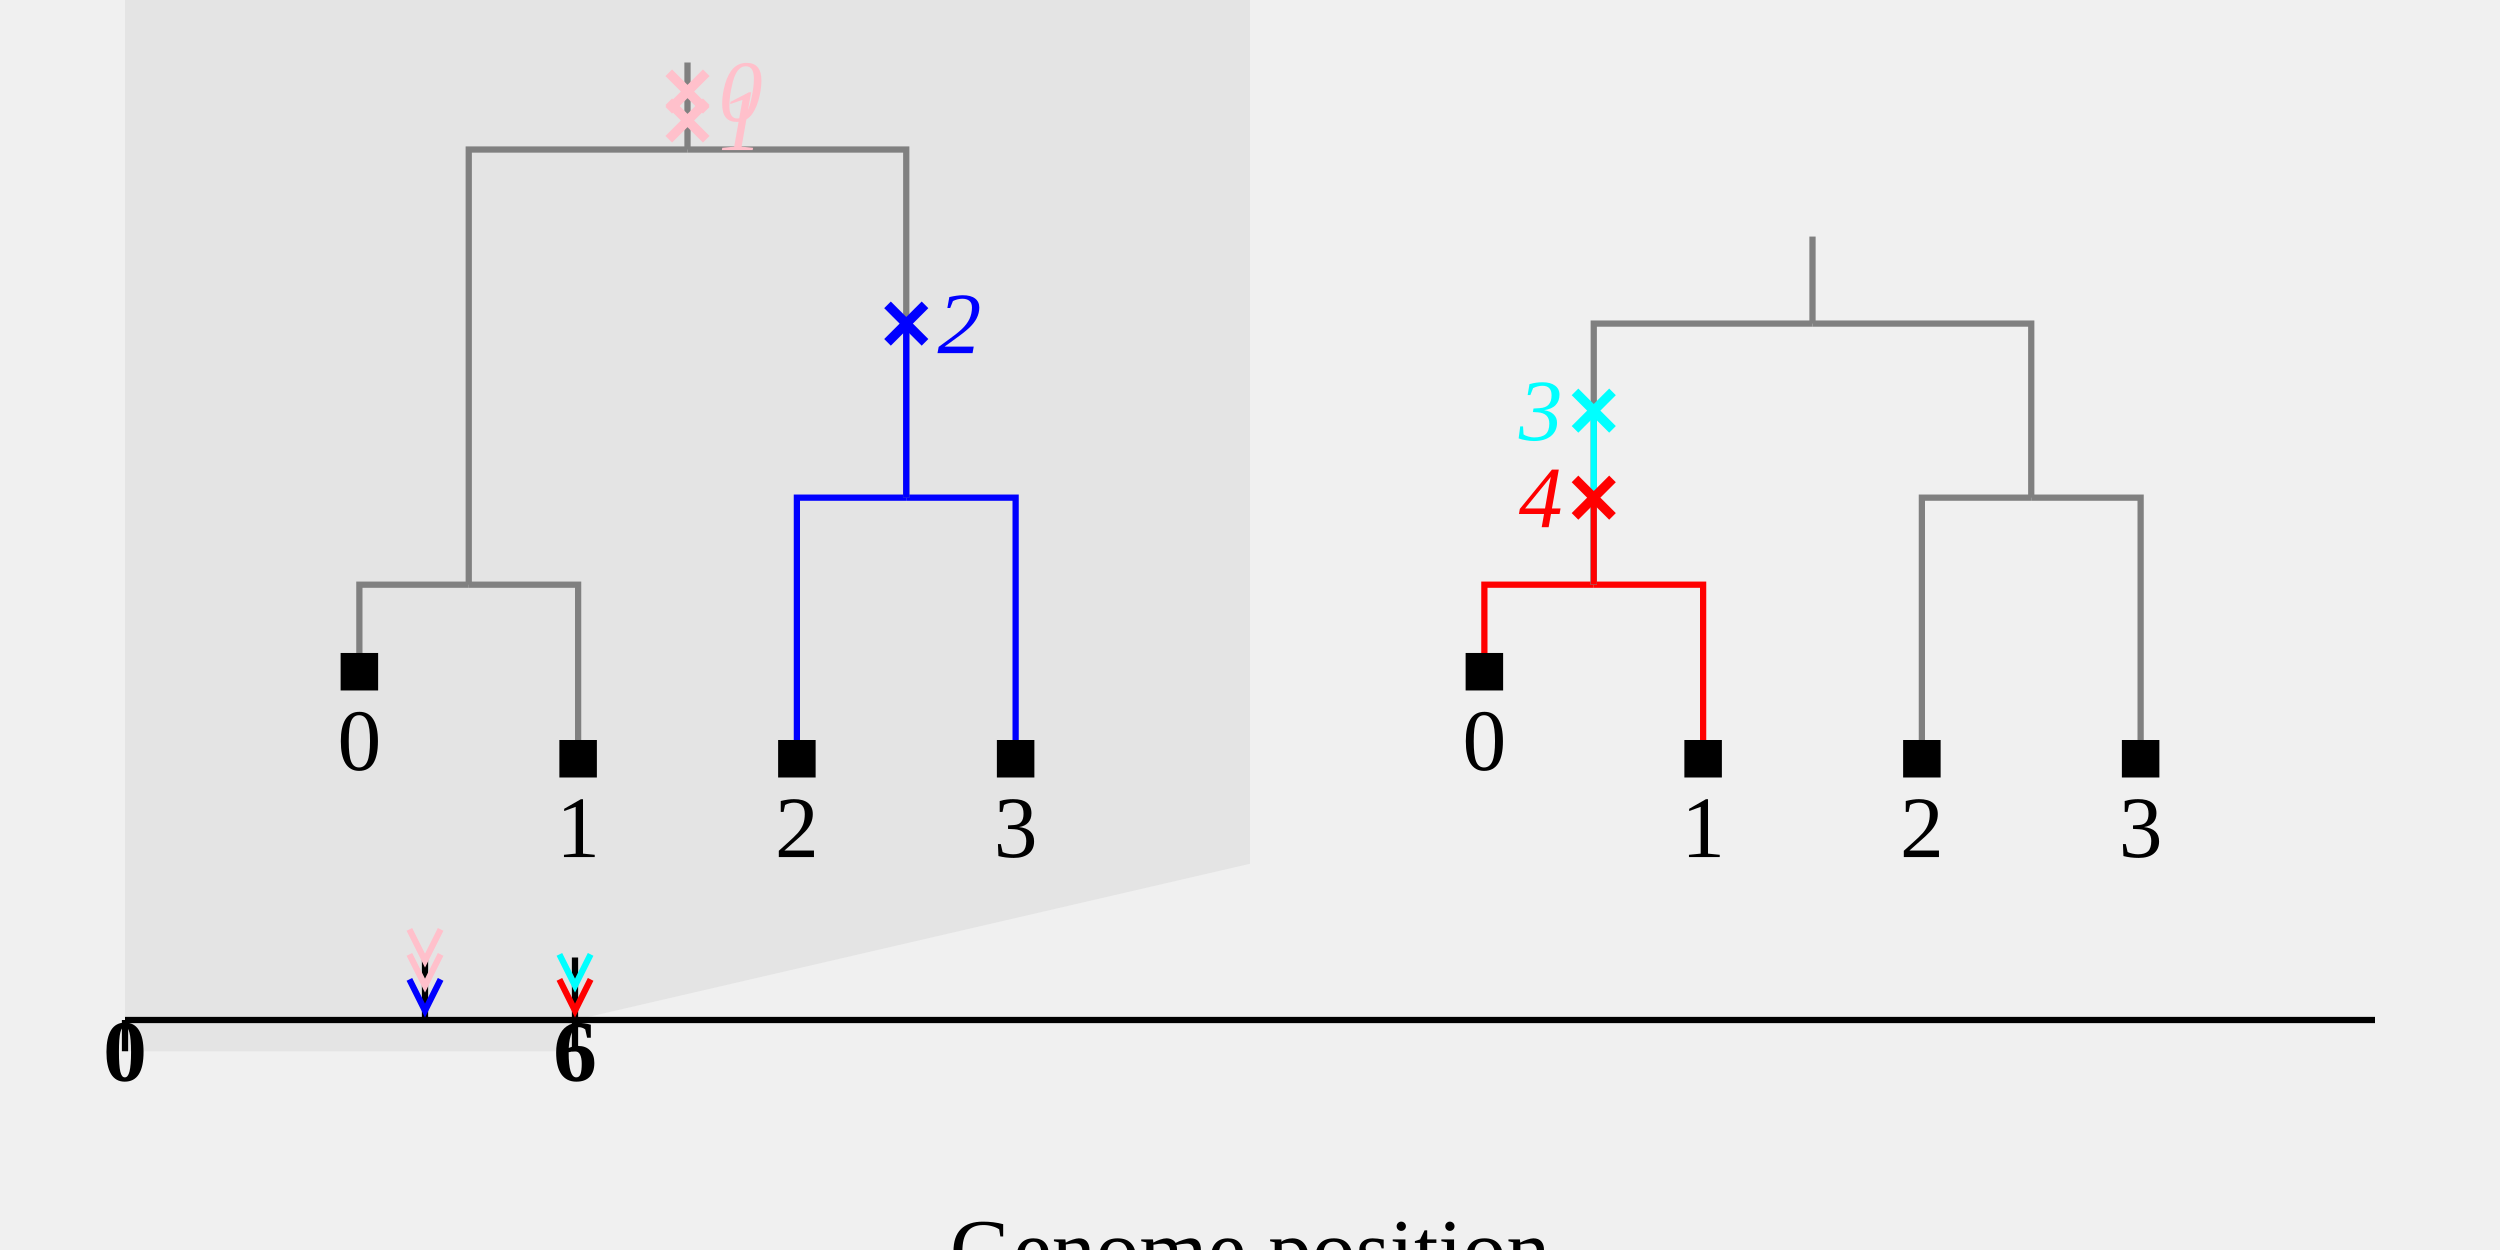
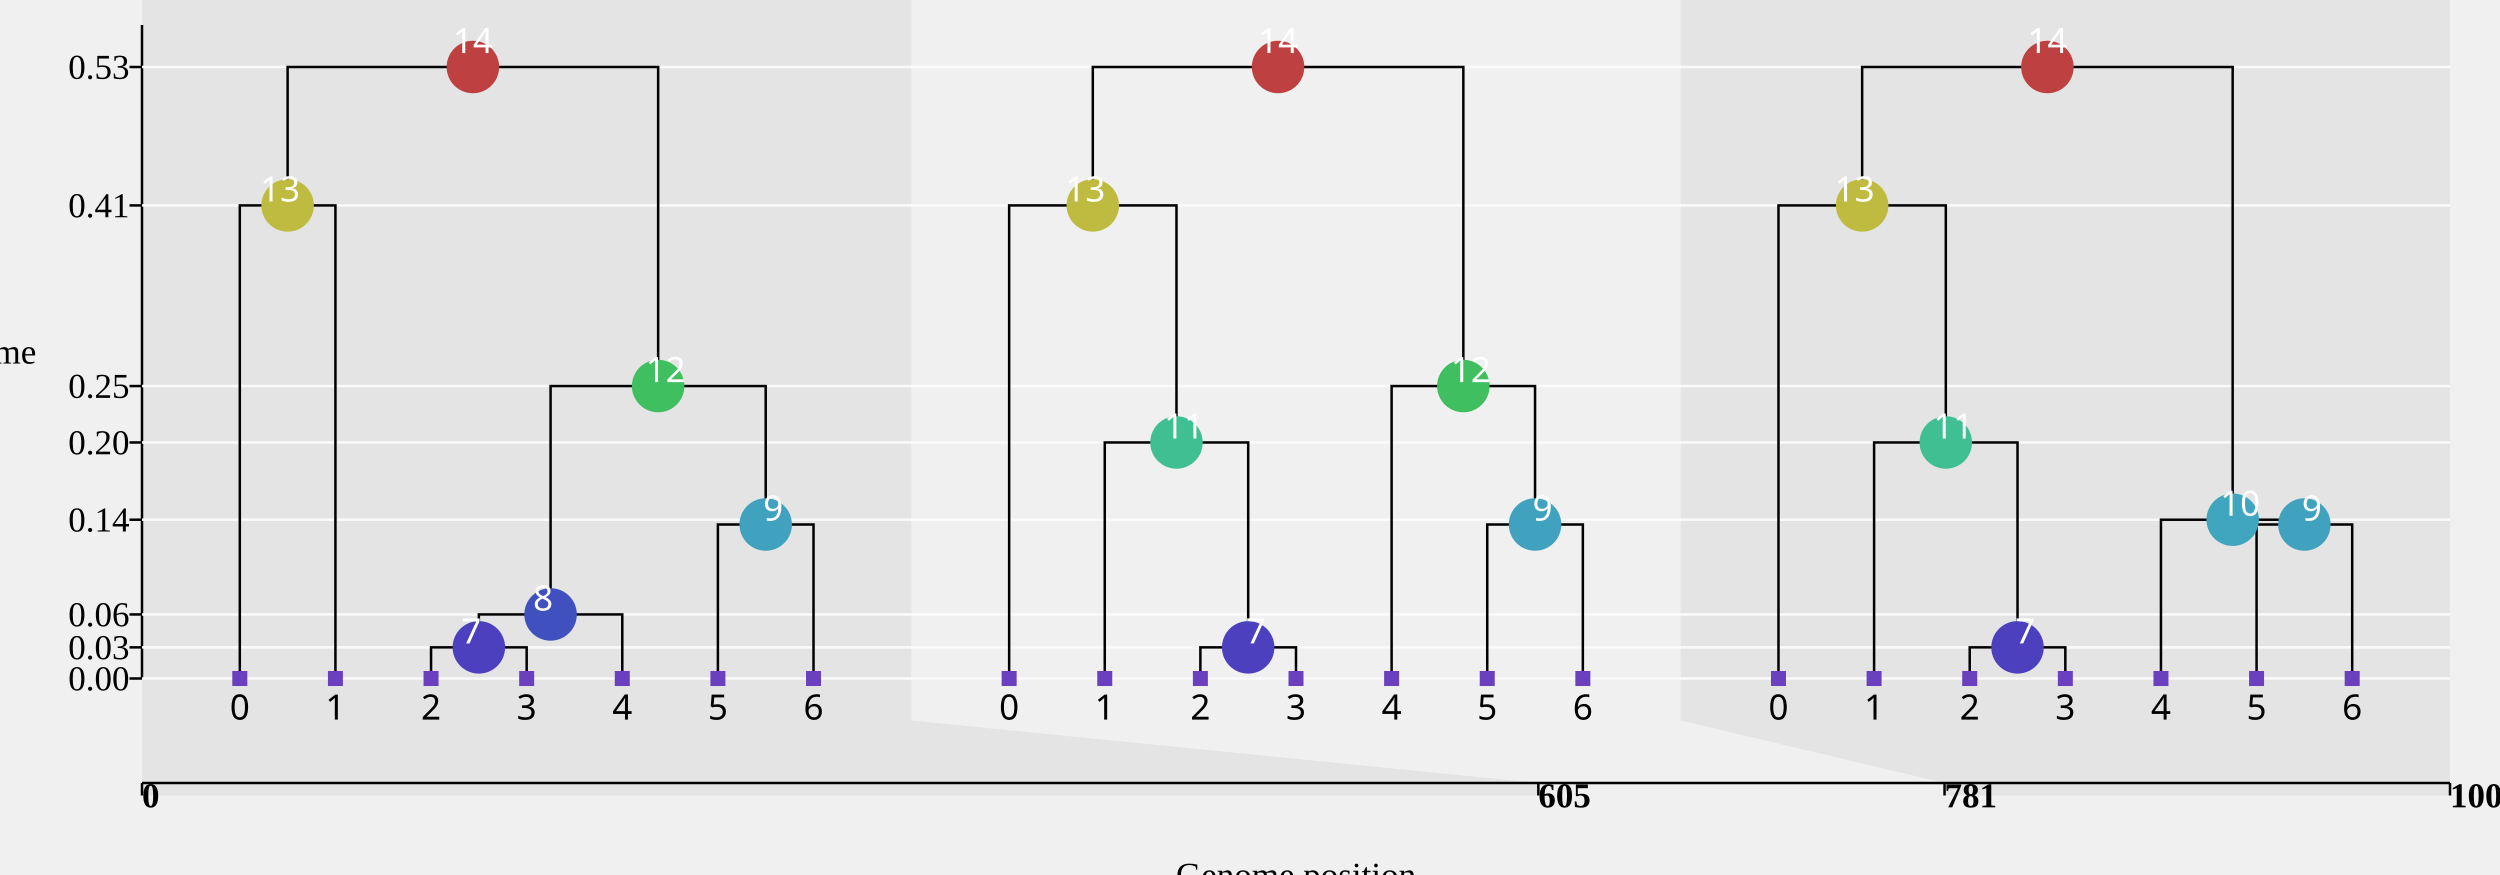
- <svg xmlns="http://www.w3.org/2000/svg" baseProfile="full" height="200" version="1.1" width="400">
+ <svg xmlns="http://www.w3.org/2000/svg" baseProfile="full" height="350" version="1.1" width="1000">
  <defs>
-     <style type="text/css">.background path {fill: #808080; fill-opacity:0}.background path:nth-child(odd) {fill-opacity:.1}.axes {font-size: 14px}.x-axis .tick .lab {font-weight: bold}.axes, .tree {font-size: 14px; text-anchor:middle}.y-axis line.grid {stroke: #FAFAFA}.y-axis &gt; .lab text {transform: translateX(0.8em) rotate(-90deg)}.x-axis .tick g {transform: translateY(0.9em)}.x-axis &gt; .lab text {transform: translateY(-0.8em)}.axes line, .edge {stroke:black; fill:none}.node &gt; .sym {fill: black; stroke: none}.site &gt; .sym {stroke: black}.mut text {fill: red; font-style: italic}.mut.extra text {fill: hotpink}.mut line {fill: none; stroke: none}.mut .sym {fill: none; stroke: red}.mut.extra .sym {stroke: hotpink}.node .mut .sym {stroke-width: 1.5px}.tree text, .tree-sequence text {dominant-baseline: central}.plotbox .lab.lft {text-anchor: end}.plotbox .lab.rgt {text-anchor: start}.edge {stroke: grey}.mut .sym{stroke:pink} .mut text{fill:pink}.mut.m2 .sym, .m2&gt;line, .m2&gt;.node .edge{stroke:blue} .mut.m2 .lab{fill:blue}.mut.m3 .sym, .m3&gt;line, .m3&gt;.node .edge{stroke:cyan} .mut.m3 .lab{fill:cyan}.mut.m4 .sym, .m4&gt;line, .m4&gt;.node .edge{stroke:red} .mut.m4 .lab{fill:red}.node:not(.leaf) &gt; .sym, .node:not(.leaf) &gt; .lab {visibility: hidden}</style>
+     <style type="text/css">.background path {fill: #808080; fill-opacity:0}.background path:nth-child(odd) {fill-opacity:.1}.axes {font-size: 14px}.x-axis .tick .lab {font-weight: bold}.axes, .tree {font-size: 14px; text-anchor:middle}.y-axis line.grid {stroke: #FAFAFA}.y-axis &gt; .lab text {transform: translateX(0.8em) rotate(-90deg)}.x-axis .tick g {transform: translateY(0.9em)}.x-axis &gt; .lab text {transform: translateY(-0.8em)}.axes line, .edge {stroke:black; fill:none}.node &gt; .sym {fill: black; stroke: none}.site &gt; .sym {stroke: black}.mut text {fill: red; font-style: italic}.mut.extra text {fill: hotpink}.mut line {fill: none; stroke: none}.mut .sym {fill: none; stroke: red}.mut.extra .sym {stroke: hotpink}.node .mut .sym {stroke-width: 1.5px}.tree text, .tree-sequence text {dominant-baseline: central}.plotbox .lab.lft {text-anchor: end}.plotbox .lab.rgt {text-anchor: start}.tree .lab {font-family: sans-serif}.x-axis .tick .lab {text-anchor: start; transform: rotate(90deg) translate(8px)}.y-axis .grid {stroke: #DDDDDD}.tree :not(.leaf).node &gt; .lab  {transform: translate(0,0); text-anchor:middle; fill: white}.tree :not(.leaf).node &gt; .sym {transform: scale(3.5)}.tree .n0 &gt; .sym {fill: hsl(260, 50%, 50%)}.tree .n1 &gt; .sym {fill: hsl(260, 50%, 50%)}.tree .n2 &gt; .sym {fill: hsl(260, 50%, 50%)}.tree .n3 &gt; .sym {fill: hsl(260, 50%, 50%)}.tree .n4 &gt; .sym {fill: hsl(260, 50%, 50%)}.tree .n5 &gt; .sym {fill: hsl(260, 50%, 50%)}.tree .n6 &gt; .sym {fill: hsl(260, 50%, 50%)}.tree .n7 &gt; .sym {fill: hsl(246, 50%, 50%)}.tree .n8 &gt; .sym {fill: hsl(232, 50%, 50%)}.tree .n9 &gt; .sym {fill: hsl(194, 50%, 50%)}.tree .n10 &gt; .sym {fill: hsl(192, 50%, 50%)}.tree .n11 &gt; .sym {fill: hsl(159, 50%, 50%)}.tree .n12 &gt; .sym {fill: hsl(135, 50%, 50%)}.tree .n13 &gt; .sym {fill: hsl(58, 50%, 50%)}.tree .n14 &gt; .sym {fill: hsl(0, 50%, 50%)}</style>
  </defs>
  <g class="tree-sequence">
    <g class="background">
-       <path d="M20,0 l180,0 l0,138.2 l-108,25 l0,5 l-72,0 l0,-5 l0,-25 l0,-138.2z" />
-       <path d="M200,0 l180,0 l0,138.2 l0,25 l0,5 l-288,0 l0,-5 l108,-25 l0,-138.2z" />
+       <path d="M56.8,0 l307.733,0 l0,288.2 l250.803,25 l0,5 l-558.536,0 l0,-5 l0,-25 l0,-288.2z" />
+       <path d="M364.533,0 l307.733,0 l0,288.2 l105.553,25 l0,5 l-162.483,0 l0,-5 l-250.803,-25 l0,-288.2z" />
+       <path d="M672.267,0 l307.733,0 l0,288.2 l0,25 l0,5 l-202.181,0 l0,-5 l-105.553,-25 l0,-288.2z" />
    </g>
    <g class="axes">
      <g class="x-axis">
-         <g class="lab" transform="translate(200,200)">
+         <g class="lab" transform="translate(518.4,350)">
          <text text-anchor="middle">Genome position</text>
        </g>
-         <line x1="20" x2="380" y1="163.2" y2="163.2" />
-         <g class="tick" transform="translate(20 163.2)">
+         <line x1="56.8" x2="980" y1="313.2" y2="313.2" />
+         <g class="tick" transform="translate(56.8 313.2)">
          <line x1="0" x2="0" y1="0" y2="5" />
          <g class="lab" transform="translate(0,5)">
            <text>0</text>
          </g>
        </g>
-         <g class="tick" transform="translate(92 163.2)">
+         <g class="tick" transform="translate(615.336 313.2)">
          <line x1="0" x2="0" y1="0" y2="5" />
          <g class="lab" transform="translate(0,5)">
-             <text>6</text>
-           </g>
-         </g>
-         <g class="site s0" transform="translate(68 163.2)">
-           <line class="sym" x1="0" x2="0" y1="0" y2="-10" />
-           <g class="mut m2">
-             <polyline class="sym" points="2.5,-6.5 0,-1.5 -2.5,-6.5" />
-           </g>
-           <g class="mut m1">
-             <polyline class="sym" points="2.5,-10.5 0,-5.5 -2.5,-10.5" />
-           </g>
-           <g class="mut m0">
-             <polyline class="sym" points="2.5,-14.5 0,-9.5 -2.5,-14.5" />
-           </g>
-         </g>
-         <g class="site s1" transform="translate(92 163.2)">
-           <line class="sym" x1="0" x2="0" y1="0" y2="-10" />
-           <g class="mut m4">
-             <polyline class="sym" points="2.5,-6.5 0,-1.5 -2.5,-6.5" />
-           </g>
-           <g class="mut m3">
-             <polyline class="sym" points="2.5,-10.5 0,-5.5 -2.5,-10.5" />
+             <text>605</text>
+           </g>
+         </g>
+         <g class="tick" transform="translate(777.819 313.2)">
+           <line x1="0" x2="0" y1="0" y2="5" />
+           <g class="lab" transform="translate(0,5)">
+             <text>781</text>
+           </g>
+         </g>
+         <g class="tick" transform="translate(980 313.2)">
+           <line x1="0" x2="0" y1="0" y2="5" />
+           <g class="lab" transform="translate(0,5)">
+             <text>1000</text>
+           </g>
+         </g>
+       </g>
+       <g class="y-axis">
+         <g class="lab" transform="translate(0,140.7)">
+           <text text-anchor="middle">Time</text>
+         </g>
+         <line x1="56.8" x2="56.8" y1="271.4" y2="10" />
+         <g class="tick" transform="translate(56.8 271.4)">
+           <line class="grid" x1="0" x2="923.2" y1="0" y2="0" />
+           <line x1="0" x2="-5" y1="0" y2="0" />
+           <g class="lab" transform="translate(-5,0)">
+             <text text-anchor="end">0.00</text>
+           </g>
+         </g>
+         <g class="tick" transform="translate(56.8 258.943)">
+           <line class="grid" x1="0" x2="923.2" y1="0" y2="0" />
+           <line x1="0" x2="-5" y1="0" y2="0" />
+           <g class="lab" transform="translate(-5,0)">
+             <text text-anchor="end">0.03</text>
+           </g>
+         </g>
+         <g class="tick" transform="translate(56.8 245.775)">
+           <line class="grid" x1="0" x2="923.2" y1="0" y2="0" />
+           <line x1="0" x2="-5" y1="0" y2="0" />
+           <g class="lab" transform="translate(-5,0)">
+             <text text-anchor="end">0.06</text>
+           </g>
+         </g>
+         <g class="tick" transform="translate(56.8 207.884)">
+           <line class="grid" x1="0" x2="923.2" y1="0" y2="0" />
+           <line x1="0" x2="-5" y1="0" y2="0" />
+           <g class="lab" transform="translate(-5,0)">
+             <text text-anchor="end">0.14</text>
+           </g>
+         </g>
+         <g class="tick" transform="translate(56.8 176.988)">
+           <line class="grid" x1="0" x2="923.2" y1="0" y2="0" />
+           <line x1="0" x2="-5" y1="0" y2="0" />
+           <g class="lab" transform="translate(-5,0)">
+             <text text-anchor="end">0.20</text>
+           </g>
+         </g>
+         <g class="tick" transform="translate(56.8 154.421)">
+           <line class="grid" x1="0" x2="923.2" y1="0" y2="0" />
+           <line x1="0" x2="-5" y1="0" y2="0" />
+           <g class="lab" transform="translate(-5,0)">
+             <text text-anchor="end">0.25</text>
+           </g>
+         </g>
+         <g class="tick" transform="translate(56.8 82.1667)">
+           <line class="grid" x1="0" x2="923.2" y1="0" y2="0" />
+           <line x1="0" x2="-5" y1="0" y2="0" />
+           <g class="lab" transform="translate(-5,0)">
+             <text text-anchor="end">0.41</text>
+           </g>
+         </g>
+         <g class="tick" transform="translate(56.8 26.8)">
+           <line class="grid" x1="0" x2="923.2" y1="0" y2="0" />
+           <line x1="0" x2="-5" y1="0" y2="0" />
+           <g class="lab" transform="translate(-5,0)">
+             <text text-anchor="end">0.53</text>
          </g>
        </g>
      </g>
    </g>
    <g class="plotbox trees">
-       <g class="tree t0" transform="translate(20 0)">
+       <g class="tree t0" transform="translate(56.8 0)">
        <g class="plotbox">
-           <g class="m0 m1 node n9 p0 root s0" transform="translate(90 23.925)">
-             <g class="a9 node n4 p0" transform="translate(-35 69.625)">
-               <g class="a4 leaf node n0 p0 sample" transform="translate(-17.5 13.925)">
-                 <path class="edge" d="M 0 0 V -13.925 H 17.5" />
+           <g class="node n14 p0 root" transform="translate(132.352 26.8)">
+             <g class="a14 node n12 p0" transform="translate(74.1048 127.621)">
+               <g class="a12 node n8 p0" transform="translate(-43.0286 91.3548)">
+                 <g class="a8 i4 leaf node n4 p0 sample" transform="translate(28.6857 25.6246)">
+                   <path class="edge" d="M 0 0 V -25.625 H -28.686" />
+                   <rect class="sym" height="6" width="6" x="-3" y="-3" />
+                   <text class="lab" transform="translate(0 11)">4</text>
+                 </g>
+                 <g class="a8 node n7 p0" transform="translate(-28.6857 13.1674)">
+                   <g class="a7 i2 leaf node n2 p0 sample" transform="translate(-19.1238 12.4572)">
+                     <path class="edge" d="M 0 0 V -12.457 H 19.124" />
+                     <rect class="sym" height="6" width="6" x="-3" y="-3" />
+                     <text class="lab" transform="translate(0 11)">2</text>
+                   </g>
+                   <g class="a7 i3 leaf node n3 p0 sample" transform="translate(19.1238 12.4572)">
+                     <path class="edge" d="M 0 0 V -12.457 H -19.124" />
+                     <rect class="sym" height="6" width="6" x="-3" y="-3" />
+                     <text class="lab" transform="translate(0 11)">3</text>
+                   </g>
+                   <path class="edge" d="M 0 0 V -13.167 H 28.686" />
+                   <circle class="sym" cx="0" cy="0" r="3" />
+                   <text class="lab lft" transform="translate(-3 -7.0)">7</text>
+                 </g>
+                 <path class="edge" d="M 0 0 V -91.355 H 43.029" />
+                 <circle class="sym" cx="0" cy="0" r="3" />
+                 <text class="lab lft" transform="translate(-3 -7.0)">8</text>
+               </g>
+               <g class="a12 node n9 p0" transform="translate(43.0286 55.382)">
+                 <g class="a9 i5 leaf node n5 p0 sample" transform="translate(-19.1238 61.5974)">
+                   <path class="edge" d="M 0 0 V -61.597 H 19.124" />
+                   <rect class="sym" height="6" width="6" x="-3" y="-3" />
+                   <text class="lab" transform="translate(0 11)">5</text>
+                 </g>
+                 <g class="a9 i6 leaf node n6 p0 sample" transform="translate(19.1238 61.5974)">
+                   <path class="edge" d="M 0 0 V -61.597 H -19.124" />
+                   <rect class="sym" height="6" width="6" x="-3" y="-3" />
+                   <text class="lab" transform="translate(0 11)">6</text>
+                 </g>
+                 <path class="edge" d="M 0 0 V -55.382 H -43.029" />
+                 <circle class="sym" cx="0" cy="0" r="3" />
+                 <text class="lab rgt" transform="translate(3 -7.0)">9</text>
+               </g>
+               <path class="edge" d="M 0 0 V -127.621 H -74.105" />
+               <circle class="sym" cx="0" cy="0" r="3" />
+               <text class="lab rgt" transform="translate(3 -7.0)">12</text>
+             </g>
+             <g class="a14 node n13 p0" transform="translate(-74.1048 55.3667)">
+               <g class="a13 i0 leaf node n0 p0 sample" transform="translate(-19.1238 189.233)">
+                 <path class="edge" d="M 0 0 V -189.233 H 19.124" />
                <rect class="sym" height="6" width="6" x="-3" y="-3" />
                <text class="lab" transform="translate(0 11)">0</text>
              </g>
-               <g class="a4 leaf node n1 p0 sample" transform="translate(17.5 27.85)">
-                 <path class="edge" d="M 0 0 V -27.85 H -17.5" />
+               <g class="a13 i1 leaf node n1 p0 sample" transform="translate(19.1238 189.233)">
+                 <path class="edge" d="M 0 0 V -189.233 H -19.124" />
                <rect class="sym" height="6" width="6" x="-3" y="-3" />
                <text class="lab" transform="translate(0 11)">1</text>
              </g>
-               <path class="edge" d="M 0 0 V -69.625 H 35" />
-               <circle class="sym" cx="0" cy="0" r="3" />
-               <text class="lab lft" transform="translate(-3 -7.0)">4</text>
-             </g>
-             <g class="a9 m2 node n5 p0 s0" transform="translate(35 55.7)">
-               <g class="a5 leaf node n2 p0 sample" transform="translate(-17.5 41.775)">
-                 <path class="edge" d="M 0 0 V -41.775 H 17.5" />
-                 <rect class="sym" height="6" width="6" x="-3" y="-3" />
-                 <text class="lab" transform="translate(0 11)">2</text>
-               </g>
-               <g class="a5 leaf node n3 p0 sample" transform="translate(17.5 41.775)">
-                 <path class="edge" d="M 0 0 V -41.775 H -17.5" />
-                 <rect class="sym" height="6" width="6" x="-3" y="-3" />
-                 <text class="lab" transform="translate(0 11)">3</text>
-               </g>
-               <path class="edge" d="M 0 0 V -55.7 H -35" />
-               <g class="mut m2 s0" transform="translate(0 -27.85)">
-                 <line x1="0" x2="0" y1="0" y2="27.85" />
-                 <path class="sym" d="M -3,-3 l 6,6 M -3,3 l 6,-6" />
-                 <text class="lab rgt" transform="translate(5 0)">2</text>
-               </g>
-               <circle class="sym" cx="0" cy="0" r="3" />
-               <text class="lab rgt" transform="translate(3 -7.0)">5</text>
-             </g>
-             <path class="edge" d="M 0 0 V -13.925 H 0" />
-             <g class="mut m0 s0" transform="translate(0 -9.28333)">
-               <line x1="0" x2="0" y1="0" y2="9.283" />
-               <path class="sym" d="M -3,-3 l 6,6 M -3,3 l 6,-6" />
-               <text class="lab rgt" transform="translate(5 0)">0</text>
-             </g>
-             <g class="mut m1 s0" transform="translate(0 -4.64167)">
-               <line x1="0" x2="0" y1="0" y2="4.642" />
-               <path class="sym" d="M -3,-3 l 6,6 M -3,3 l 6,-6" />
-               <text class="lab rgt" transform="translate(5 0)">1</text>
+               <path class="edge" d="M 0 0 V -55.367 H 74.105" />
+               <circle class="sym" cx="0" cy="0" r="3" />
+               <text class="lab lft" transform="translate(-3 -7.0)">13</text>
            </g>
            <circle class="sym" cx="0" cy="0" r="3" />
-             <text class="lab rgt" transform="translate(3 -7.0)">9</text>
-           </g>
-         </g>
-       </g>
-       <g class="tree t1" transform="translate(200 0)">
+             <text class="lab" transform="translate(0 -11)">14</text>
+           </g>
+         </g>
+       </g>
+       <g class="tree t1" transform="translate(364.533 0)">
        <g class="plotbox">
-           <g class="node n7 p0 root" transform="translate(90 51.775)">
-             <g class="a7 m3 m4 node n4 p0 s1" transform="translate(-35 41.775)">
-               <g class="a4 leaf node n0 p0 sample" transform="translate(-17.5 13.925)">
-                 <path class="edge" d="M 0 0 V -13.925 H 17.5" />
+           <g class="node n14 p0 root" transform="translate(146.695 26.8)">
+             <g class="a14 node n12 p0" transform="translate(74.1048 127.621)">
+               <g class="a12 node n9 p0" transform="translate(28.6857 55.382)">
+                 <g class="a9 i5 leaf node n5 p0 sample" transform="translate(-19.1238 61.5974)">
+                   <path class="edge" d="M 0 0 V -61.597 H 19.124" />
+                   <rect class="sym" height="6" width="6" x="-3" y="-3" />
+                   <text class="lab" transform="translate(0 11)">5</text>
+                 </g>
+                 <g class="a9 i6 leaf node n6 p0 sample" transform="translate(19.1238 61.5974)">
+                   <path class="edge" d="M 0 0 V -61.597 H -19.124" />
+                   <rect class="sym" height="6" width="6" x="-3" y="-3" />
+                   <text class="lab" transform="translate(0 11)">6</text>
+                 </g>
+                 <path class="edge" d="M 0 0 V -55.382 H -28.686" />
+                 <circle class="sym" cx="0" cy="0" r="3" />
+                 <text class="lab rgt" transform="translate(3 -7.0)">9</text>
+               </g>
+               <g class="a12 i4 leaf node n4 p0 sample" transform="translate(-28.6857 116.979)">
+                 <path class="edge" d="M 0 0 V -116.979 H 28.686" />
+                 <rect class="sym" height="6" width="6" x="-3" y="-3" />
+                 <text class="lab" transform="translate(0 11)">4</text>
+               </g>
+               <path class="edge" d="M 0 0 V -127.621 H -74.105" />
+               <circle class="sym" cx="0" cy="0" r="3" />
+               <text class="lab rgt" transform="translate(3 -7.0)">12</text>
+             </g>
+             <g class="a14 node n13 p0" transform="translate(-74.1048 55.3667)">
+               <g class="a13 i0 leaf node n0 p0 sample" transform="translate(-33.4667 189.233)">
+                 <path class="edge" d="M 0 0 V -189.233 H 33.467" />
                <rect class="sym" height="6" width="6" x="-3" y="-3" />
                <text class="lab" transform="translate(0 11)">0</text>
              </g>
-               <g class="a4 leaf node n1 p0 sample" transform="translate(17.5 27.85)">
-                 <path class="edge" d="M 0 0 V -27.85 H -17.5" />
-                 <rect class="sym" height="6" width="6" x="-3" y="-3" />
-                 <text class="lab" transform="translate(0 11)">1</text>
-               </g>
-               <path class="edge" d="M 0 0 V -41.775 H 35" />
-               <g class="mut m3 s1" transform="translate(0 -27.85)">
-                 <line x1="0" x2="0" y1="0" y2="27.85" />
-                 <path class="sym" d="M -3,-3 l 6,6 M -3,3 l 6,-6" />
-                 <text class="lab lft" transform="translate(-5 0)">3</text>
-               </g>
-               <g class="mut m4 s1" transform="translate(0 -13.925)">
-                 <line x1="0" x2="0" y1="0" y2="13.925" />
-                 <path class="sym" d="M -3,-3 l 6,6 M -3,3 l 6,-6" />
-                 <text class="lab lft" transform="translate(-5 0)">4</text>
-               </g>
-               <circle class="sym" cx="0" cy="0" r="3" />
-               <text class="lab lft" transform="translate(-3 -7.0)">4</text>
-             </g>
-             <g class="a7 node n5 p0" transform="translate(35 27.85)">
-               <g class="a5 leaf node n2 p0 sample" transform="translate(-17.5 41.775)">
-                 <path class="edge" d="M 0 0 V -41.775 H 17.5" />
-                 <rect class="sym" height="6" width="6" x="-3" y="-3" />
-                 <text class="lab" transform="translate(0 11)">2</text>
-               </g>
-               <g class="a5 leaf node n3 p0 sample" transform="translate(17.5 41.775)">
-                 <path class="edge" d="M 0 0 V -41.775 H -17.5" />
-                 <rect class="sym" height="6" width="6" x="-3" y="-3" />
-                 <text class="lab" transform="translate(0 11)">3</text>
-               </g>
-               <path class="edge" d="M 0 0 V -27.85 H -35" />
-               <circle class="sym" cx="0" cy="0" r="3" />
-               <text class="lab rgt" transform="translate(3 -7.0)">5</text>
-             </g>
-             <path class="edge" d="M 0 0 V -13.925 H 0" />
+               <g class="a13 node n11 p0" transform="translate(33.4667 94.8217)">
+                 <g class="a11 i1 leaf node n1 p0 sample" transform="translate(-28.6857 94.4116)">
+                   <path class="edge" d="M 0 0 V -94.412 H 28.686" />
+                   <rect class="sym" height="6" width="6" x="-3" y="-3" />
+                   <text class="lab" transform="translate(0 11)">1</text>
+                 </g>
+                 <g class="a11 node n7 p0" transform="translate(28.6857 81.9544)">
+                   <g class="a7 i2 leaf node n2 p0 sample" transform="translate(-19.1238 12.4572)">
+                     <path class="edge" d="M 0 0 V -12.457 H 19.124" />
+                     <rect class="sym" height="6" width="6" x="-3" y="-3" />
+                     <text class="lab" transform="translate(0 11)">2</text>
+                   </g>
+                   <g class="a7 i3 leaf node n3 p0 sample" transform="translate(19.1238 12.4572)">
+                     <path class="edge" d="M 0 0 V -12.457 H -19.124" />
+                     <rect class="sym" height="6" width="6" x="-3" y="-3" />
+                     <text class="lab" transform="translate(0 11)">3</text>
+                   </g>
+                   <path class="edge" d="M 0 0 V -81.954 H -28.686" />
+                   <circle class="sym" cx="0" cy="0" r="3" />
+                   <text class="lab rgt" transform="translate(3 -7.0)">7</text>
+                 </g>
+                 <path class="edge" d="M 0 0 V -94.822 H -33.467" />
+                 <circle class="sym" cx="0" cy="0" r="3" />
+                 <text class="lab rgt" transform="translate(3 -7.0)">11</text>
+               </g>
+               <path class="edge" d="M 0 0 V -55.367 H 74.105" />
+               <circle class="sym" cx="0" cy="0" r="3" />
+               <text class="lab lft" transform="translate(-3 -7.0)">13</text>
+             </g>
            <circle class="sym" cx="0" cy="0" r="3" />
-             <text class="lab rgt" transform="translate(3 -7.0)">7</text>
+             <text class="lab" transform="translate(0 -11)">14</text>
+           </g>
+         </g>
+       </g>
+       <g class="tree t2" transform="translate(672.267 0)">
+         <g class="plotbox">
+           <g class="node n14 p0 root" transform="translate(146.695 26.8)">
+             <g class="a14 node n13 p0" transform="translate(-74.1048 55.3667)">
+               <g class="a13 i0 leaf node n0 p0 sample" transform="translate(-33.4667 189.233)">
+                 <path class="edge" d="M 0 0 V -189.233 H 33.467" />
+                 <rect class="sym" height="6" width="6" x="-3" y="-3" />
+                 <text class="lab" transform="translate(0 11)">0</text>
+               </g>
+               <g class="a13 node n11 p0" transform="translate(33.4667 94.8217)">
+                 <g class="a11 i1 leaf node n1 p0 sample" transform="translate(-28.6857 94.4116)">
+                   <path class="edge" d="M 0 0 V -94.412 H 28.686" />
+                   <rect class="sym" height="6" width="6" x="-3" y="-3" />
+                   <text class="lab" transform="translate(0 11)">1</text>
+                 </g>
+                 <g class="a11 node n7 p0" transform="translate(28.6857 81.9544)">
+                   <g class="a7 i2 leaf node n2 p0 sample" transform="translate(-19.1238 12.4572)">
+                     <path class="edge" d="M 0 0 V -12.457 H 19.124" />
+                     <rect class="sym" height="6" width="6" x="-3" y="-3" />
+                     <text class="lab" transform="translate(0 11)">2</text>
+                   </g>
+                   <g class="a7 i3 leaf node n3 p0 sample" transform="translate(19.1238 12.4572)">
+                     <path class="edge" d="M 0 0 V -12.457 H -19.124" />
+                     <rect class="sym" height="6" width="6" x="-3" y="-3" />
+                     <text class="lab" transform="translate(0 11)">3</text>
+                   </g>
+                   <path class="edge" d="M 0 0 V -81.954 H -28.686" />
+                   <circle class="sym" cx="0" cy="0" r="3" />
+                   <text class="lab rgt" transform="translate(3 -7.0)">7</text>
+                 </g>
+                 <path class="edge" d="M 0 0 V -94.822 H -33.467" />
+                 <circle class="sym" cx="0" cy="0" r="3" />
+                 <text class="lab rgt" transform="translate(3 -7.0)">11</text>
+               </g>
+               <path class="edge" d="M 0 0 V -55.367 H 74.105" />
+               <circle class="sym" cx="0" cy="0" r="3" />
+               <text class="lab lft" transform="translate(-3 -7.0)">13</text>
+             </g>
+             <g class="a14 node n10 p0" transform="translate(74.1048 181.084)">
+               <g class="a10 i4 leaf node n4 p0 sample" transform="translate(-28.6857 63.5158)">
+                 <path class="edge" d="M 0 0 V -63.516 H 28.686" />
+                 <rect class="sym" height="6" width="6" x="-3" y="-3" />
+                 <text class="lab" transform="translate(0 11)">4</text>
+               </g>
+               <g class="a10 node n9 p0" transform="translate(28.6857 1.91843)">
+                 <g class="a9 i5 leaf node n5 p0 sample" transform="translate(-19.1238 61.5974)">
+                   <path class="edge" d="M 0 0 V -61.597 H 19.124" />
+                   <rect class="sym" height="6" width="6" x="-3" y="-3" />
+                   <text class="lab" transform="translate(0 11)">5</text>
+                 </g>
+                 <g class="a9 i6 leaf node n6 p0 sample" transform="translate(19.1238 61.5974)">
+                   <path class="edge" d="M 0 0 V -61.597 H -19.124" />
+                   <rect class="sym" height="6" width="6" x="-3" y="-3" />
+                   <text class="lab" transform="translate(0 11)">6</text>
+                 </g>
+                 <path class="edge" d="M 0 0 V -1.918 H -28.686" />
+                 <circle class="sym" cx="0" cy="0" r="3" />
+                 <text class="lab rgt" transform="translate(3 -7.0)">9</text>
+               </g>
+               <path class="edge" d="M 0 0 V -181.084 H -74.105" />
+               <circle class="sym" cx="0" cy="0" r="3" />
+               <text class="lab rgt" transform="translate(3 -7.0)">10</text>
+             </g>
+             <circle class="sym" cx="0" cy="0" r="3" />
+             <text class="lab" transform="translate(0 -11)">14</text>
          </g>
        </g>
      </g>
    </g>
  </g>
</svg>
